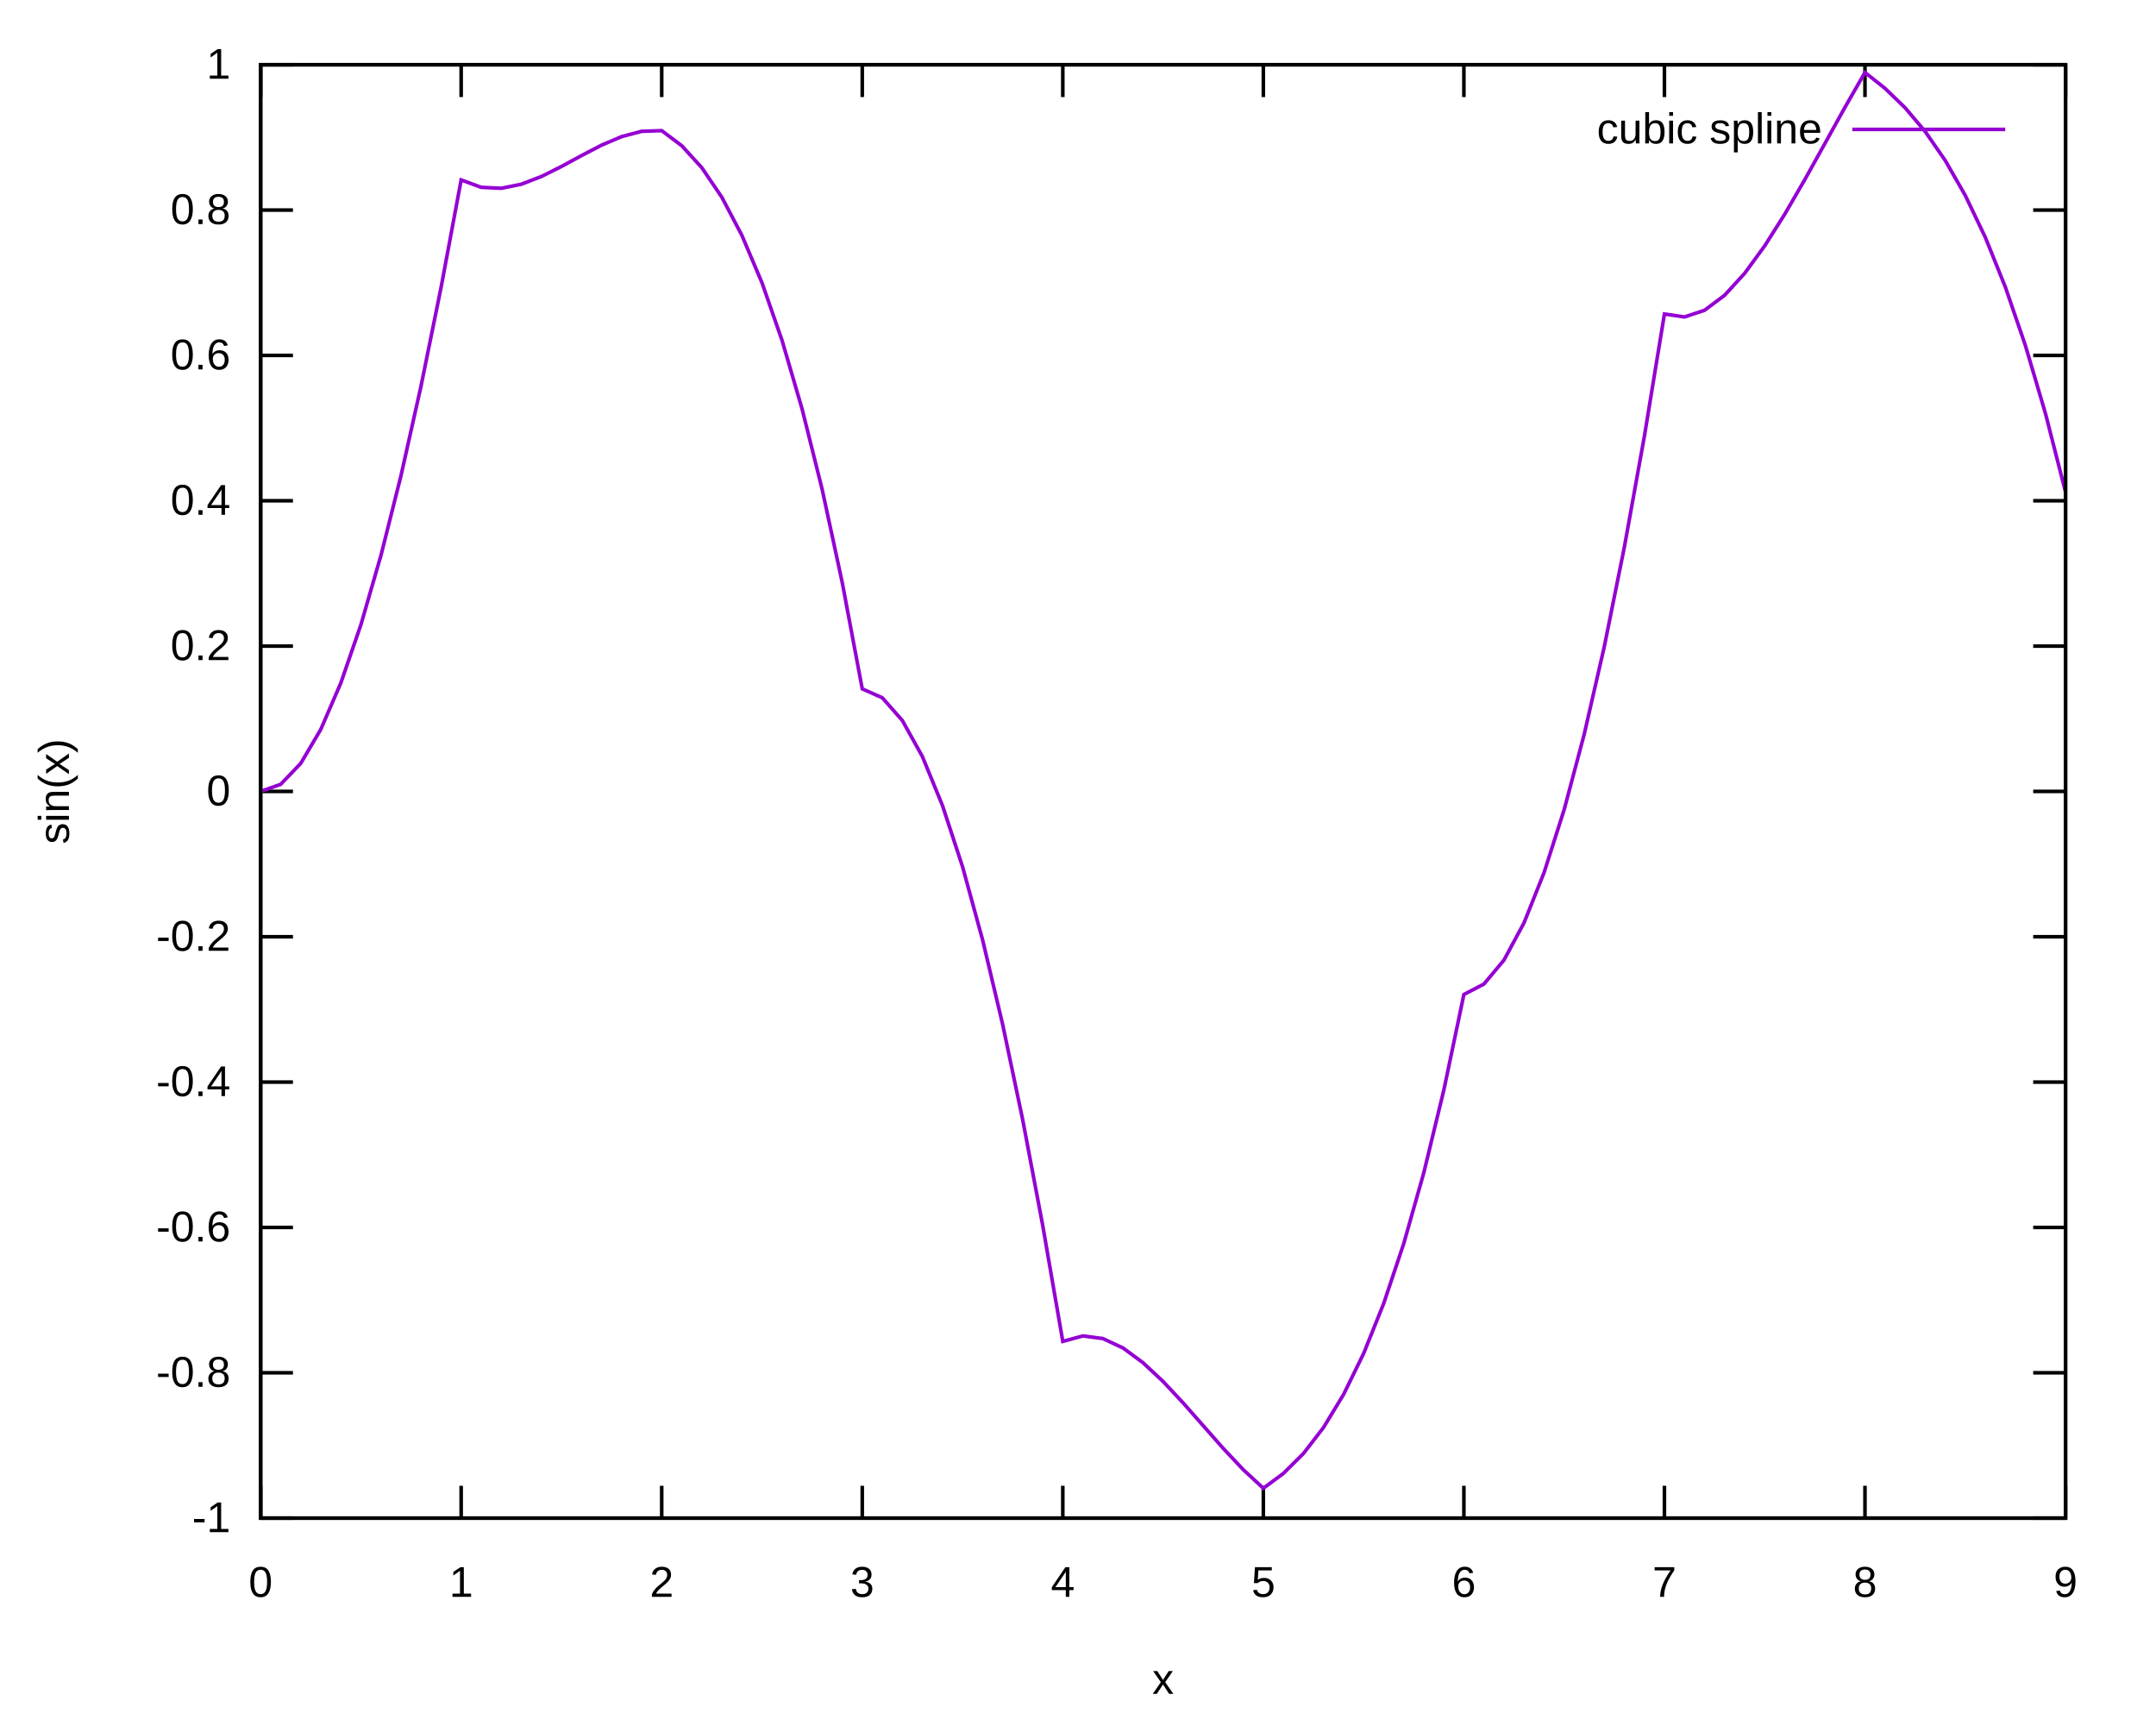
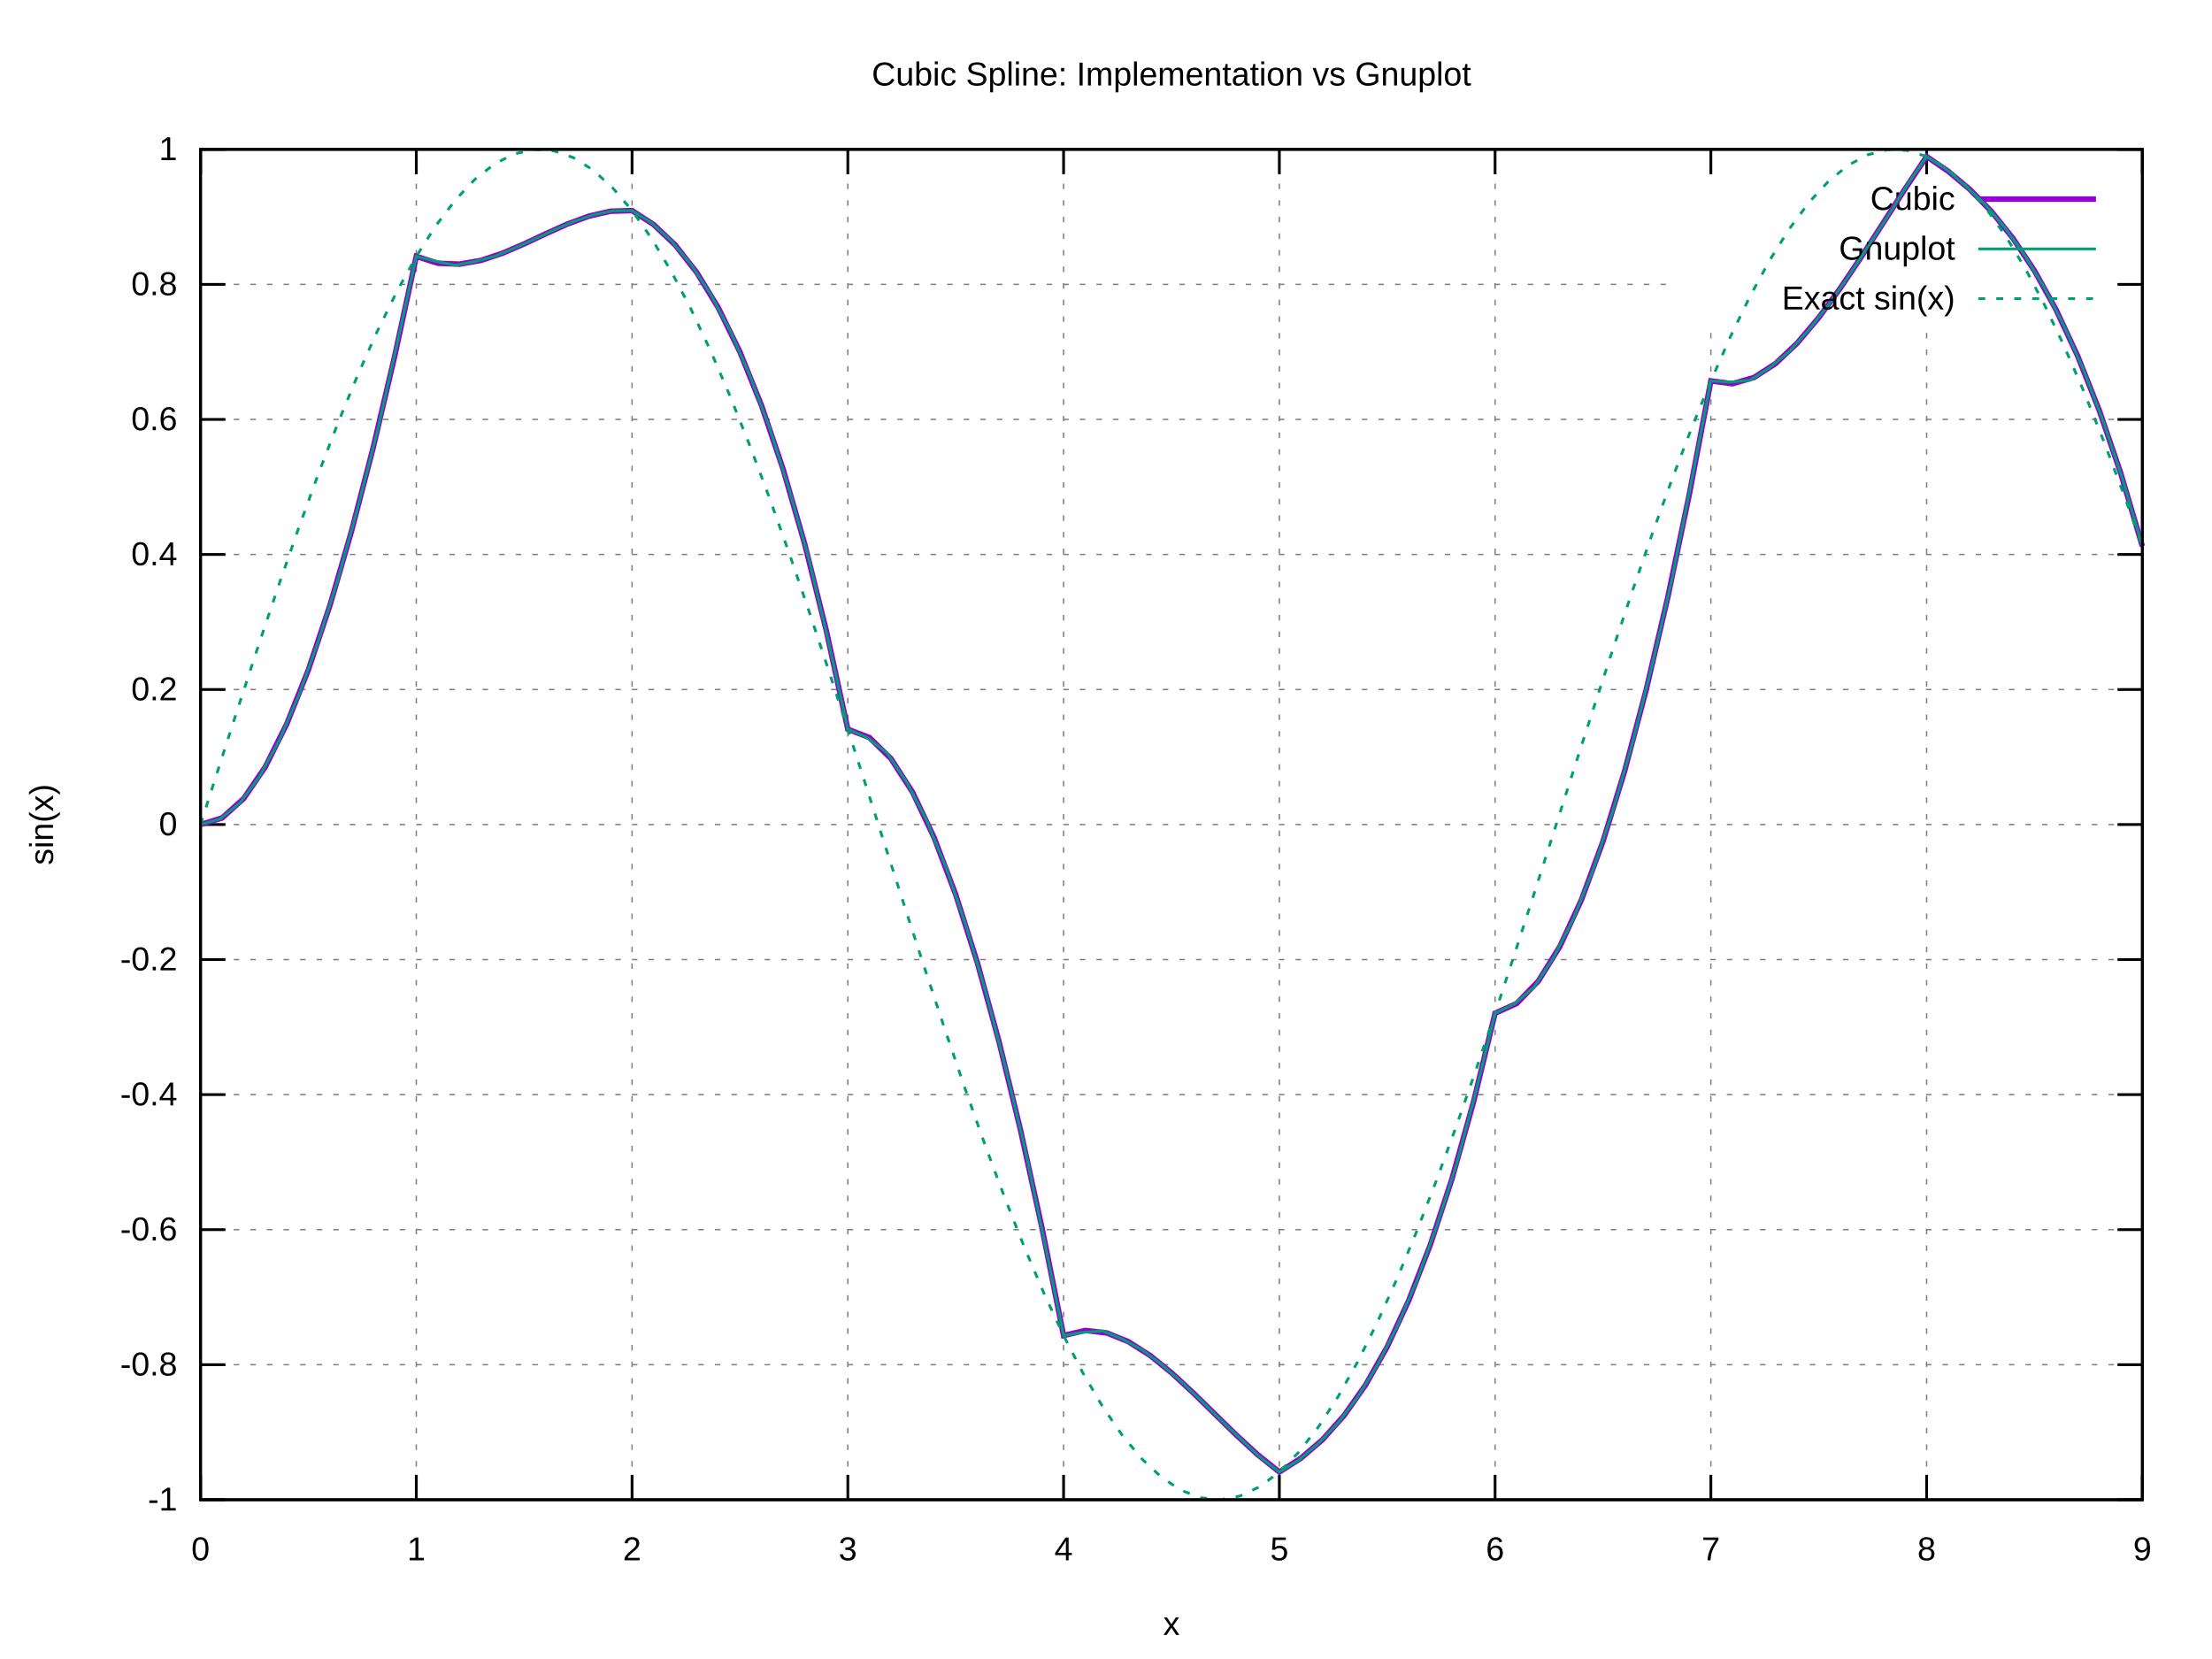
- <svg xmlns="http://www.w3.org/2000/svg" xmlns:xlink="http://www.w3.org/1999/xlink" width="600" height="480" viewBox="0 0 600 480">
+ <svg xmlns="http://www.w3.org/2000/svg" xmlns:xlink="http://www.w3.org/1999/xlink" width="800" height="600" viewBox="0 0 800 600">
  <g id="gnuplot_canvas">
-     <rect x="0" y="0" width="600" height="480" fill="none" />
+     <rect x="0" y="0" width="800" height="600" fill="none" />
    <defs>
      <circle id="gpDot" r="0.5" stroke-width="0.5" stroke="currentColor" />
      <path id="gpPt0" stroke-width="0.222" stroke="currentColor" d="M-1,0 h2 M0,-1 v2" />
      <path id="gpPt1" stroke-width="0.222" stroke="currentColor" d="M-1,-1 L1,1 M1,-1 L-1,1" />
      <path id="gpPt2" stroke-width="0.222" stroke="currentColor" d="M-1,0 L1,0 M0,-1 L0,1 M-1,-1 L1,1 M-1,1 L1,-1" />
      <rect id="gpPt3" stroke-width="0.222" stroke="currentColor" x="-1" y="-1" width="2" height="2" />
      <rect id="gpPt4" stroke-width="0.222" stroke="currentColor" fill="currentColor" x="-1" y="-1" width="2" height="2" />
      <circle id="gpPt5" stroke-width="0.222" stroke="currentColor" cx="0" cy="0" r="1" />
      <use xlink:href="#gpPt5" id="gpPt6" fill="currentColor" stroke="none" />
      <path id="gpPt7" stroke-width="0.222" stroke="currentColor" d="M0,-1.33 L-1.33,0.67 L1.33,0.67 z" />
      <use xlink:href="#gpPt7" id="gpPt8" fill="currentColor" stroke="none" />
      <use xlink:href="#gpPt7" id="gpPt9" stroke="currentColor" transform="rotate(180)" />
      <use xlink:href="#gpPt9" id="gpPt10" fill="currentColor" stroke="none" />
      <use xlink:href="#gpPt3" id="gpPt11" stroke="currentColor" transform="rotate(45)" />
      <use xlink:href="#gpPt11" id="gpPt12" fill="currentColor" stroke="none" />
      <path id="gpPt13" stroke-width="0.222" stroke="currentColor" d="M0,1.330 L1.265,0.411 L0.782,-1.067 L-0.782,-1.076 L-1.265,0.411 z" />
      <use xlink:href="#gpPt13" id="gpPt14" fill="currentColor" stroke="none" />
      <filter id="textbox" filterUnits="objectBoundingBox" x="0" y="0" height="1" width="1">
        <feFlood flood-color="white" flood-opacity="1" result="bgnd" />
        <feComposite in="SourceGraphic" in2="bgnd" operator="atop" />
      </filter>
      <filter id="greybox" filterUnits="objectBoundingBox" x="0" y="0" height="1" width="1">
        <feFlood flood-color="lightgrey" flood-opacity="1" result="grey" />
        <feComposite in="SourceGraphic" in2="grey" operator="atop" />
      </filter>
    </defs>
    <g fill="none" color="white" stroke="currentColor" stroke-width="1.00" stroke-linecap="butt" stroke-linejoin="miter">
</g>
    <g fill="none" color="black" stroke="currentColor" stroke-width="1.00" stroke-linecap="butt" stroke-linejoin="miter">
-       <path stroke="black" d="M72.53,422.40 L81.53,422.40 M574.82,422.40 L565.82,422.40  " />
-       <g transform="translate(64.14,426.30)" stroke="none" fill="black" font-family="Arial" font-size="12.00" text-anchor="end">
+ </g>
+     <g fill="none" color="black" stroke="black" stroke-width="0.50" stroke-linecap="butt" stroke-linejoin="miter">
+ </g>
+     <g fill="none" color="gray" stroke="currentColor" stroke-width="0.50" stroke-linecap="butt" stroke-linejoin="miter">
+       <path stroke="gray" stroke-dasharray="2,4" class="gridline" d="M72.53,542.40 L774.82,542.40  " />
+     </g>
+     <g fill="none" color="gray" stroke="gray" stroke-width="1.00" stroke-linecap="butt" stroke-linejoin="miter">
+ </g>
+     <g fill="none" color="black" stroke="currentColor" stroke-width="1.00" stroke-linecap="butt" stroke-linejoin="miter">
+       <path stroke="black" d="M72.53,542.40 L81.53,542.40 M774.82,542.40 L765.82,542.40  " />
+       <g transform="translate(64.14,546.30)" stroke="none" fill="black" font-family="Arial" font-size="12.00" text-anchor="end">
        <text>
          <tspan font-family="Arial">-1</tspan>
        </text>
      </g>
    </g>
    <g fill="none" color="black" stroke="currentColor" stroke-width="1.00" stroke-linecap="butt" stroke-linejoin="miter">
-       <path stroke="black" d="M72.53,381.96 L81.53,381.96 M574.82,381.96 L565.82,381.96  " />
-       <g transform="translate(64.14,385.86)" stroke="none" fill="black" font-family="Arial" font-size="12.00" text-anchor="end">
+ </g>
+     <g fill="none" color="black" stroke="black" stroke-width="0.50" stroke-linecap="butt" stroke-linejoin="miter">
+ </g>
+     <g fill="none" color="gray" stroke="currentColor" stroke-width="0.50" stroke-linecap="butt" stroke-linejoin="miter">
+       <path stroke="gray" stroke-dasharray="2,4" class="gridline" d="M72.53,493.56 L774.82,493.56  " />
+     </g>
+     <g fill="none" color="gray" stroke="gray" stroke-width="1.00" stroke-linecap="butt" stroke-linejoin="miter">
+ </g>
+     <g fill="none" color="black" stroke="currentColor" stroke-width="1.00" stroke-linecap="butt" stroke-linejoin="miter">
+       <path stroke="black" d="M72.53,493.56 L81.53,493.56 M774.82,493.56 L765.82,493.56  " />
+       <g transform="translate(64.14,497.46)" stroke="none" fill="black" font-family="Arial" font-size="12.00" text-anchor="end">
        <text>
          <tspan font-family="Arial">-0.8</tspan>
        </text>
      </g>
    </g>
    <g fill="none" color="black" stroke="currentColor" stroke-width="1.00" stroke-linecap="butt" stroke-linejoin="miter">
-       <path stroke="black" d="M72.53,341.52 L81.53,341.52 M574.82,341.52 L565.82,341.52  " />
-       <g transform="translate(64.14,345.42)" stroke="none" fill="black" font-family="Arial" font-size="12.00" text-anchor="end">
+ </g>
+     <g fill="none" color="black" stroke="black" stroke-width="0.50" stroke-linecap="butt" stroke-linejoin="miter">
+ </g>
+     <g fill="none" color="gray" stroke="currentColor" stroke-width="0.50" stroke-linecap="butt" stroke-linejoin="miter">
+       <path stroke="gray" stroke-dasharray="2,4" class="gridline" d="M72.53,444.72 L774.82,444.72  " />
+     </g>
+     <g fill="none" color="gray" stroke="gray" stroke-width="1.00" stroke-linecap="butt" stroke-linejoin="miter">
+ </g>
+     <g fill="none" color="black" stroke="currentColor" stroke-width="1.00" stroke-linecap="butt" stroke-linejoin="miter">
+       <path stroke="black" d="M72.53,444.72 L81.53,444.72 M774.82,444.72 L765.82,444.72  " />
+       <g transform="translate(64.14,448.62)" stroke="none" fill="black" font-family="Arial" font-size="12.00" text-anchor="end">
        <text>
          <tspan font-family="Arial">-0.6</tspan>
        </text>
      </g>
    </g>
    <g fill="none" color="black" stroke="currentColor" stroke-width="1.00" stroke-linecap="butt" stroke-linejoin="miter">
-       <path stroke="black" d="M72.53,301.08 L81.53,301.08 M574.82,301.08 L565.82,301.08  " />
-       <g transform="translate(64.14,304.98)" stroke="none" fill="black" font-family="Arial" font-size="12.00" text-anchor="end">
+ </g>
+     <g fill="none" color="black" stroke="black" stroke-width="0.50" stroke-linecap="butt" stroke-linejoin="miter">
+ </g>
+     <g fill="none" color="gray" stroke="currentColor" stroke-width="0.50" stroke-linecap="butt" stroke-linejoin="miter">
+       <path stroke="gray" stroke-dasharray="2,4" class="gridline" d="M72.53,395.88 L774.82,395.88  " />
+     </g>
+     <g fill="none" color="gray" stroke="gray" stroke-width="1.00" stroke-linecap="butt" stroke-linejoin="miter">
+ </g>
+     <g fill="none" color="black" stroke="currentColor" stroke-width="1.00" stroke-linecap="butt" stroke-linejoin="miter">
+       <path stroke="black" d="M72.53,395.88 L81.53,395.88 M774.82,395.88 L765.82,395.88  " />
+       <g transform="translate(64.14,399.78)" stroke="none" fill="black" font-family="Arial" font-size="12.00" text-anchor="end">
        <text>
          <tspan font-family="Arial">-0.4</tspan>
        </text>
      </g>
    </g>
    <g fill="none" color="black" stroke="currentColor" stroke-width="1.00" stroke-linecap="butt" stroke-linejoin="miter">
-       <path stroke="black" d="M72.53,260.64 L81.53,260.64 M574.82,260.64 L565.82,260.64  " />
-       <g transform="translate(64.14,264.54)" stroke="none" fill="black" font-family="Arial" font-size="12.00" text-anchor="end">
+ </g>
+     <g fill="none" color="black" stroke="black" stroke-width="0.50" stroke-linecap="butt" stroke-linejoin="miter">
+ </g>
+     <g fill="none" color="gray" stroke="currentColor" stroke-width="0.50" stroke-linecap="butt" stroke-linejoin="miter">
+       <path stroke="gray" stroke-dasharray="2,4" class="gridline" d="M72.53,347.04 L774.82,347.04  " />
+     </g>
+     <g fill="none" color="gray" stroke="gray" stroke-width="1.00" stroke-linecap="butt" stroke-linejoin="miter">
+ </g>
+     <g fill="none" color="black" stroke="currentColor" stroke-width="1.00" stroke-linecap="butt" stroke-linejoin="miter">
+       <path stroke="black" d="M72.53,347.04 L81.53,347.04 M774.82,347.04 L765.82,347.04  " />
+       <g transform="translate(64.14,350.94)" stroke="none" fill="black" font-family="Arial" font-size="12.00" text-anchor="end">
        <text>
          <tspan font-family="Arial">-0.2</tspan>
        </text>
      </g>
    </g>
    <g fill="none" color="black" stroke="currentColor" stroke-width="1.00" stroke-linecap="butt" stroke-linejoin="miter">
-       <path stroke="black" d="M72.53,220.20 L81.53,220.20 M574.82,220.20 L565.82,220.20  " />
-       <g transform="translate(64.14,224.10)" stroke="none" fill="black" font-family="Arial" font-size="12.00" text-anchor="end">
+ </g>
+     <g fill="none" color="black" stroke="black" stroke-width="0.50" stroke-linecap="butt" stroke-linejoin="miter">
+ </g>
+     <g fill="none" color="gray" stroke="currentColor" stroke-width="0.50" stroke-linecap="butt" stroke-linejoin="miter">
+       <path stroke="gray" stroke-dasharray="2,4" class="gridline" d="M72.53,298.20 L774.82,298.20  " />
+     </g>
+     <g fill="none" color="gray" stroke="gray" stroke-width="1.00" stroke-linecap="butt" stroke-linejoin="miter">
+ </g>
+     <g fill="none" color="black" stroke="currentColor" stroke-width="1.00" stroke-linecap="butt" stroke-linejoin="miter">
+       <path stroke="black" d="M72.53,298.20 L81.53,298.20 M774.82,298.20 L765.82,298.20  " />
+       <g transform="translate(64.14,302.10)" stroke="none" fill="black" font-family="Arial" font-size="12.00" text-anchor="end">
        <text>
          <tspan font-family="Arial"> 0</tspan>
        </text>
      </g>
    </g>
    <g fill="none" color="black" stroke="currentColor" stroke-width="1.00" stroke-linecap="butt" stroke-linejoin="miter">
-       <path stroke="black" d="M72.53,179.77 L81.53,179.77 M574.82,179.77 L565.82,179.77  " />
-       <g transform="translate(64.14,183.67)" stroke="none" fill="black" font-family="Arial" font-size="12.00" text-anchor="end">
+ </g>
+     <g fill="none" color="black" stroke="black" stroke-width="0.50" stroke-linecap="butt" stroke-linejoin="miter">
+ </g>
+     <g fill="none" color="gray" stroke="currentColor" stroke-width="0.50" stroke-linecap="butt" stroke-linejoin="miter">
+       <path stroke="gray" stroke-dasharray="2,4" class="gridline" d="M72.53,249.37 L774.82,249.37  " />
+     </g>
+     <g fill="none" color="gray" stroke="gray" stroke-width="1.00" stroke-linecap="butt" stroke-linejoin="miter">
+ </g>
+     <g fill="none" color="black" stroke="currentColor" stroke-width="1.00" stroke-linecap="butt" stroke-linejoin="miter">
+       <path stroke="black" d="M72.53,249.37 L81.53,249.37 M774.82,249.37 L765.82,249.37  " />
+       <g transform="translate(64.14,253.27)" stroke="none" fill="black" font-family="Arial" font-size="12.00" text-anchor="end">
        <text>
          <tspan font-family="Arial"> 0.2</tspan>
        </text>
      </g>
    </g>
    <g fill="none" color="black" stroke="currentColor" stroke-width="1.00" stroke-linecap="butt" stroke-linejoin="miter">
-       <path stroke="black" d="M72.53,139.33 L81.53,139.33 M574.82,139.33 L565.82,139.33  " />
-       <g transform="translate(64.14,143.23)" stroke="none" fill="black" font-family="Arial" font-size="12.00" text-anchor="end">
+ </g>
+     <g fill="none" color="black" stroke="black" stroke-width="0.50" stroke-linecap="butt" stroke-linejoin="miter">
+ </g>
+     <g fill="none" color="gray" stroke="currentColor" stroke-width="0.50" stroke-linecap="butt" stroke-linejoin="miter">
+       <path stroke="gray" stroke-dasharray="2,4" class="gridline" d="M72.53,200.53 L774.82,200.53  " />
+     </g>
+     <g fill="none" color="gray" stroke="gray" stroke-width="1.00" stroke-linecap="butt" stroke-linejoin="miter">
+ </g>
+     <g fill="none" color="black" stroke="currentColor" stroke-width="1.00" stroke-linecap="butt" stroke-linejoin="miter">
+       <path stroke="black" d="M72.53,200.53 L81.53,200.53 M774.82,200.53 L765.82,200.53  " />
+       <g transform="translate(64.14,204.43)" stroke="none" fill="black" font-family="Arial" font-size="12.00" text-anchor="end">
        <text>
          <tspan font-family="Arial"> 0.4</tspan>
        </text>
      </g>
    </g>
    <g fill="none" color="black" stroke="currentColor" stroke-width="1.00" stroke-linecap="butt" stroke-linejoin="miter">
-       <path stroke="black" d="M72.53,98.89 L81.53,98.89 M574.82,98.89 L565.82,98.89  " />
-       <g transform="translate(64.14,102.79)" stroke="none" fill="black" font-family="Arial" font-size="12.00" text-anchor="end">
+ </g>
+     <g fill="none" color="black" stroke="black" stroke-width="0.50" stroke-linecap="butt" stroke-linejoin="miter">
+ </g>
+     <g fill="none" color="gray" stroke="currentColor" stroke-width="0.50" stroke-linecap="butt" stroke-linejoin="miter">
+       <path stroke="gray" stroke-dasharray="2,4" class="gridline" d="M72.53,151.69 L774.82,151.69  " />
+     </g>
+     <g fill="none" color="gray" stroke="gray" stroke-width="1.00" stroke-linecap="butt" stroke-linejoin="miter">
+ </g>
+     <g fill="none" color="black" stroke="currentColor" stroke-width="1.00" stroke-linecap="butt" stroke-linejoin="miter">
+       <path stroke="black" d="M72.53,151.69 L81.53,151.69 M774.82,151.69 L765.82,151.69  " />
+       <g transform="translate(64.14,155.59)" stroke="none" fill="black" font-family="Arial" font-size="12.00" text-anchor="end">
        <text>
          <tspan font-family="Arial"> 0.6</tspan>
        </text>
      </g>
    </g>
    <g fill="none" color="black" stroke="currentColor" stroke-width="1.00" stroke-linecap="butt" stroke-linejoin="miter">
-       <path stroke="black" d="M72.53,58.45 L81.53,58.45 M574.82,58.45 L565.82,58.45  " />
-       <g transform="translate(64.14,62.35)" stroke="none" fill="black" font-family="Arial" font-size="12.00" text-anchor="end">
+ </g>
+     <g fill="none" color="black" stroke="black" stroke-width="0.50" stroke-linecap="butt" stroke-linejoin="miter">
+ </g>
+     <g fill="none" color="gray" stroke="currentColor" stroke-width="0.50" stroke-linecap="butt" stroke-linejoin="miter">
+       <path stroke="gray" stroke-dasharray="2,4" class="gridline" d="M72.53,102.85 L606.41,102.85 M766.43,102.85 L774.82,102.85  " />
+     </g>
+     <g fill="none" color="gray" stroke="gray" stroke-width="1.00" stroke-linecap="butt" stroke-linejoin="miter">
+ </g>
+     <g fill="none" color="black" stroke="currentColor" stroke-width="1.00" stroke-linecap="butt" stroke-linejoin="miter">
+       <path stroke="black" d="M72.53,102.85 L81.53,102.85 M774.82,102.85 L765.82,102.85  " />
+       <g transform="translate(64.14,106.75)" stroke="none" fill="black" font-family="Arial" font-size="12.00" text-anchor="end">
        <text>
          <tspan font-family="Arial"> 0.8</tspan>
        </text>
      </g>
    </g>
    <g fill="none" color="black" stroke="currentColor" stroke-width="1.00" stroke-linecap="butt" stroke-linejoin="miter">
-       <path stroke="black" d="M72.53,18.01 L81.53,18.01 M574.82,18.01 L565.82,18.01  " />
-       <g transform="translate(64.14,21.91)" stroke="none" fill="black" font-family="Arial" font-size="12.00" text-anchor="end">
+ </g>
+     <g fill="none" color="black" stroke="black" stroke-width="0.50" stroke-linecap="butt" stroke-linejoin="miter">
+ </g>
+     <g fill="none" color="gray" stroke="currentColor" stroke-width="0.50" stroke-linecap="butt" stroke-linejoin="miter">
+       <path stroke="gray" stroke-dasharray="2,4" class="gridline" d="M72.53,54.01 L774.82,54.01  " />
+     </g>
+     <g fill="none" color="gray" stroke="gray" stroke-width="1.00" stroke-linecap="butt" stroke-linejoin="miter">
+ </g>
+     <g fill="none" color="black" stroke="currentColor" stroke-width="1.00" stroke-linecap="butt" stroke-linejoin="miter">
+       <path stroke="black" d="M72.53,54.01 L81.53,54.01 M774.82,54.01 L765.82,54.01  " />
+       <g transform="translate(64.14,57.91)" stroke="none" fill="black" font-family="Arial" font-size="12.00" text-anchor="end">
        <text>
          <tspan font-family="Arial"> 1</tspan>
        </text>
      </g>
    </g>
    <g fill="none" color="black" stroke="currentColor" stroke-width="1.00" stroke-linecap="butt" stroke-linejoin="miter">
-       <path stroke="black" d="M72.53,422.40 L72.53,413.40 M72.53,18.01 L72.53,27.01  " />
-       <g transform="translate(72.53,444.30)" stroke="none" fill="black" font-family="Arial" font-size="12.00" text-anchor="middle">
+ </g>
+     <g fill="none" color="black" stroke="black" stroke-width="0.50" stroke-linecap="butt" stroke-linejoin="miter">
+ </g>
+     <g fill="none" color="gray" stroke="currentColor" stroke-width="0.50" stroke-linecap="butt" stroke-linejoin="miter">
+       <path stroke="gray" stroke-dasharray="2,4" class="gridline" d="M72.53,542.40 L72.53,54.01  " />
+     </g>
+     <g fill="none" color="gray" stroke="gray" stroke-width="1.00" stroke-linecap="butt" stroke-linejoin="miter">
+ </g>
+     <g fill="none" color="black" stroke="currentColor" stroke-width="1.00" stroke-linecap="butt" stroke-linejoin="miter">
+       <path stroke="black" d="M72.53,542.40 L72.53,533.40 M72.53,54.01 L72.53,63.01  " />
+       <g transform="translate(72.53,564.30)" stroke="none" fill="black" font-family="Arial" font-size="12.00" text-anchor="middle">
        <text>
          <tspan font-family="Arial"> 0</tspan>
        </text>
      </g>
    </g>
    <g fill="none" color="black" stroke="currentColor" stroke-width="1.00" stroke-linecap="butt" stroke-linejoin="miter">
-       <path stroke="black" d="M128.34,422.40 L128.34,413.40 M128.34,18.01 L128.34,27.01  " />
-       <g transform="translate(128.34,444.30)" stroke="none" fill="black" font-family="Arial" font-size="12.00" text-anchor="middle">
+ </g>
+     <g fill="none" color="black" stroke="black" stroke-width="0.50" stroke-linecap="butt" stroke-linejoin="miter">
+ </g>
+     <g fill="none" color="gray" stroke="currentColor" stroke-width="0.50" stroke-linecap="butt" stroke-linejoin="miter">
+       <path stroke="gray" stroke-dasharray="2,4" class="gridline" d="M150.56,542.40 L150.56,54.01  " />
+     </g>
+     <g fill="none" color="gray" stroke="gray" stroke-width="1.00" stroke-linecap="butt" stroke-linejoin="miter">
+ </g>
+     <g fill="none" color="black" stroke="currentColor" stroke-width="1.00" stroke-linecap="butt" stroke-linejoin="miter">
+       <path stroke="black" d="M150.56,542.40 L150.56,533.40 M150.56,54.01 L150.56,63.01  " />
+       <g transform="translate(150.56,564.30)" stroke="none" fill="black" font-family="Arial" font-size="12.00" text-anchor="middle">
        <text>
          <tspan font-family="Arial"> 1</tspan>
        </text>
      </g>
    </g>
    <g fill="none" color="black" stroke="currentColor" stroke-width="1.00" stroke-linecap="butt" stroke-linejoin="miter">
-       <path stroke="black" d="M184.15,422.40 L184.15,413.40 M184.15,18.01 L184.15,27.01  " />
-       <g transform="translate(184.15,444.30)" stroke="none" fill="black" font-family="Arial" font-size="12.00" text-anchor="middle">
+ </g>
+     <g fill="none" color="black" stroke="black" stroke-width="0.50" stroke-linecap="butt" stroke-linejoin="miter">
+ </g>
+     <g fill="none" color="gray" stroke="currentColor" stroke-width="0.50" stroke-linecap="butt" stroke-linejoin="miter">
+       <path stroke="gray" stroke-dasharray="2,4" class="gridline" d="M228.59,542.40 L228.59,54.01  " />
+     </g>
+     <g fill="none" color="gray" stroke="gray" stroke-width="1.00" stroke-linecap="butt" stroke-linejoin="miter">
+ </g>
+     <g fill="none" color="black" stroke="currentColor" stroke-width="1.00" stroke-linecap="butt" stroke-linejoin="miter">
+       <path stroke="black" d="M228.59,542.40 L228.59,533.40 M228.59,54.01 L228.59,63.01  " />
+       <g transform="translate(228.59,564.30)" stroke="none" fill="black" font-family="Arial" font-size="12.00" text-anchor="middle">
        <text>
          <tspan font-family="Arial"> 2</tspan>
        </text>
      </g>
    </g>
    <g fill="none" color="black" stroke="currentColor" stroke-width="1.00" stroke-linecap="butt" stroke-linejoin="miter">
-       <path stroke="black" d="M239.96,422.40 L239.96,413.40 M239.96,18.01 L239.96,27.01  " />
-       <g transform="translate(239.96,444.30)" stroke="none" fill="black" font-family="Arial" font-size="12.00" text-anchor="middle">
+ </g>
+     <g fill="none" color="black" stroke="black" stroke-width="0.50" stroke-linecap="butt" stroke-linejoin="miter">
+ </g>
+     <g fill="none" color="gray" stroke="currentColor" stroke-width="0.50" stroke-linecap="butt" stroke-linejoin="miter">
+       <path stroke="gray" stroke-dasharray="2,4" class="gridline" d="M306.63,542.40 L306.63,54.01  " />
+     </g>
+     <g fill="none" color="gray" stroke="gray" stroke-width="1.00" stroke-linecap="butt" stroke-linejoin="miter">
+ </g>
+     <g fill="none" color="black" stroke="currentColor" stroke-width="1.00" stroke-linecap="butt" stroke-linejoin="miter">
+       <path stroke="black" d="M306.63,542.40 L306.63,533.40 M306.63,54.01 L306.63,63.01  " />
+       <g transform="translate(306.63,564.30)" stroke="none" fill="black" font-family="Arial" font-size="12.00" text-anchor="middle">
        <text>
          <tspan font-family="Arial"> 3</tspan>
        </text>
      </g>
    </g>
    <g fill="none" color="black" stroke="currentColor" stroke-width="1.00" stroke-linecap="butt" stroke-linejoin="miter">
-       <path stroke="black" d="M295.77,422.40 L295.77,413.40 M295.77,18.01 L295.77,27.01  " />
-       <g transform="translate(295.77,444.30)" stroke="none" fill="black" font-family="Arial" font-size="12.00" text-anchor="middle">
+ </g>
+     <g fill="none" color="black" stroke="black" stroke-width="0.50" stroke-linecap="butt" stroke-linejoin="miter">
+ </g>
+     <g fill="none" color="gray" stroke="currentColor" stroke-width="0.50" stroke-linecap="butt" stroke-linejoin="miter">
+       <path stroke="gray" stroke-dasharray="2,4" class="gridline" d="M384.66,542.40 L384.66,54.01  " />
+     </g>
+     <g fill="none" color="gray" stroke="gray" stroke-width="1.00" stroke-linecap="butt" stroke-linejoin="miter">
+ </g>
+     <g fill="none" color="black" stroke="currentColor" stroke-width="1.00" stroke-linecap="butt" stroke-linejoin="miter">
+       <path stroke="black" d="M384.66,542.40 L384.66,533.40 M384.66,54.01 L384.66,63.01  " />
+       <g transform="translate(384.66,564.30)" stroke="none" fill="black" font-family="Arial" font-size="12.00" text-anchor="middle">
        <text>
          <tspan font-family="Arial"> 4</tspan>
        </text>
      </g>
    </g>
    <g fill="none" color="black" stroke="currentColor" stroke-width="1.00" stroke-linecap="butt" stroke-linejoin="miter">
-       <path stroke="black" d="M351.58,422.40 L351.58,413.40 M351.58,18.01 L351.58,27.01  " />
-       <g transform="translate(351.58,444.30)" stroke="none" fill="black" font-family="Arial" font-size="12.00" text-anchor="middle">
+ </g>
+     <g fill="none" color="black" stroke="black" stroke-width="0.50" stroke-linecap="butt" stroke-linejoin="miter">
+ </g>
+     <g fill="none" color="gray" stroke="currentColor" stroke-width="0.50" stroke-linecap="butt" stroke-linejoin="miter">
+       <path stroke="gray" stroke-dasharray="2,4" class="gridline" d="M462.69,542.40 L462.69,54.01  " />
+     </g>
+     <g fill="none" color="gray" stroke="gray" stroke-width="1.00" stroke-linecap="butt" stroke-linejoin="miter">
+ </g>
+     <g fill="none" color="black" stroke="currentColor" stroke-width="1.00" stroke-linecap="butt" stroke-linejoin="miter">
+       <path stroke="black" d="M462.69,542.40 L462.69,533.40 M462.69,54.01 L462.69,63.01  " />
+       <g transform="translate(462.69,564.30)" stroke="none" fill="black" font-family="Arial" font-size="12.00" text-anchor="middle">
        <text>
          <tspan font-family="Arial"> 5</tspan>
        </text>
      </g>
    </g>
    <g fill="none" color="black" stroke="currentColor" stroke-width="1.00" stroke-linecap="butt" stroke-linejoin="miter">
-       <path stroke="black" d="M407.39,422.40 L407.39,413.40 M407.39,18.01 L407.39,27.01  " />
-       <g transform="translate(407.39,444.30)" stroke="none" fill="black" font-family="Arial" font-size="12.00" text-anchor="middle">
+ </g>
+     <g fill="none" color="black" stroke="black" stroke-width="0.50" stroke-linecap="butt" stroke-linejoin="miter">
+ </g>
+     <g fill="none" color="gray" stroke="currentColor" stroke-width="0.50" stroke-linecap="butt" stroke-linejoin="miter">
+       <path stroke="gray" stroke-dasharray="2,4" class="gridline" d="M540.72,542.40 L540.72,54.01  " />
+     </g>
+     <g fill="none" color="gray" stroke="gray" stroke-width="1.00" stroke-linecap="butt" stroke-linejoin="miter">
+ </g>
+     <g fill="none" color="black" stroke="currentColor" stroke-width="1.00" stroke-linecap="butt" stroke-linejoin="miter">
+       <path stroke="black" d="M540.72,542.40 L540.72,533.40 M540.72,54.01 L540.72,63.01  " />
+       <g transform="translate(540.72,564.30)" stroke="none" fill="black" font-family="Arial" font-size="12.00" text-anchor="middle">
        <text>
          <tspan font-family="Arial"> 6</tspan>
        </text>
      </g>
    </g>
    <g fill="none" color="black" stroke="currentColor" stroke-width="1.00" stroke-linecap="butt" stroke-linejoin="miter">
-       <path stroke="black" d="M463.20,422.40 L463.20,413.40 M463.20,18.01 L463.20,27.01  " />
-       <g transform="translate(463.20,444.30)" stroke="none" fill="black" font-family="Arial" font-size="12.00" text-anchor="middle">
+ </g>
+     <g fill="none" color="black" stroke="black" stroke-width="0.50" stroke-linecap="butt" stroke-linejoin="miter">
+ </g>
+     <g fill="none" color="gray" stroke="currentColor" stroke-width="0.50" stroke-linecap="butt" stroke-linejoin="miter">
+       <path stroke="gray" stroke-dasharray="2,4" class="gridline" d="M618.76,542.40 L618.76,117.01 M618.76,63.01 L618.76,54.01  " />
+     </g>
+     <g fill="none" color="gray" stroke="gray" stroke-width="1.00" stroke-linecap="butt" stroke-linejoin="miter">
+ </g>
+     <g fill="none" color="black" stroke="currentColor" stroke-width="1.00" stroke-linecap="butt" stroke-linejoin="miter">
+       <path stroke="black" d="M618.76,542.40 L618.76,533.40 M618.76,54.01 L618.76,63.01  " />
+       <g transform="translate(618.76,564.30)" stroke="none" fill="black" font-family="Arial" font-size="12.00" text-anchor="middle">
        <text>
          <tspan font-family="Arial"> 7</tspan>
        </text>
      </g>
    </g>
    <g fill="none" color="black" stroke="currentColor" stroke-width="1.00" stroke-linecap="butt" stroke-linejoin="miter">
-       <path stroke="black" d="M519.01,422.40 L519.01,413.40 M519.01,18.01 L519.01,27.01  " />
-       <g transform="translate(519.01,444.30)" stroke="none" fill="black" font-family="Arial" font-size="12.00" text-anchor="middle">
+ </g>
+     <g fill="none" color="black" stroke="black" stroke-width="0.50" stroke-linecap="butt" stroke-linejoin="miter">
+ </g>
+     <g fill="none" color="gray" stroke="currentColor" stroke-width="0.50" stroke-linecap="butt" stroke-linejoin="miter">
+       <path stroke="gray" stroke-dasharray="2,4" class="gridline" d="M696.79,542.40 L696.79,117.01 M696.79,63.01 L696.79,54.01  " />
+     </g>
+     <g fill="none" color="gray" stroke="gray" stroke-width="1.00" stroke-linecap="butt" stroke-linejoin="miter">
+ </g>
+     <g fill="none" color="black" stroke="currentColor" stroke-width="1.00" stroke-linecap="butt" stroke-linejoin="miter">
+       <path stroke="black" d="M696.79,542.40 L696.79,533.40 M696.79,54.01 L696.79,63.01  " />
+       <g transform="translate(696.79,564.30)" stroke="none" fill="black" font-family="Arial" font-size="12.00" text-anchor="middle">
        <text>
          <tspan font-family="Arial"> 8</tspan>
        </text>
      </g>
    </g>
    <g fill="none" color="black" stroke="currentColor" stroke-width="1.00" stroke-linecap="butt" stroke-linejoin="miter">
-       <path stroke="black" d="M574.82,422.40 L574.82,413.40 M574.82,18.01 L574.82,27.01  " />
-       <g transform="translate(574.82,444.30)" stroke="none" fill="black" font-family="Arial" font-size="12.00" text-anchor="middle">
+ </g>
+     <g fill="none" color="black" stroke="black" stroke-width="0.50" stroke-linecap="butt" stroke-linejoin="miter">
+ </g>
+     <g fill="none" color="gray" stroke="currentColor" stroke-width="0.50" stroke-linecap="butt" stroke-linejoin="miter">
+       <path stroke="gray" stroke-dasharray="2,4" class="gridline" d="M774.82,542.40 L774.82,54.01  " />
+     </g>
+     <g fill="none" color="gray" stroke="gray" stroke-width="1.00" stroke-linecap="butt" stroke-linejoin="miter">
+ </g>
+     <g fill="none" color="black" stroke="currentColor" stroke-width="1.00" stroke-linecap="butt" stroke-linejoin="miter">
+       <path stroke="black" d="M774.82,542.40 L774.82,533.40 M774.82,54.01 L774.82,63.01  " />
+       <g transform="translate(774.82,564.30)" stroke="none" fill="black" font-family="Arial" font-size="12.00" text-anchor="middle">
        <text>
          <tspan font-family="Arial"> 9</tspan>
        </text>
      </g>
    </g>
    <g fill="none" color="black" stroke="currentColor" stroke-width="1.00" stroke-linecap="butt" stroke-linejoin="miter">
</g>
    <g fill="none" color="black" stroke="currentColor" stroke-width="1.00" stroke-linecap="butt" stroke-linejoin="miter">
-       <path stroke="black" d="M72.53,18.01 L72.53,422.40 L574.82,422.40 L574.82,18.01 L72.53,18.01 Z  " />
-     </g>
-     <g fill="none" color="black" stroke="currentColor" stroke-width="1.00" stroke-linecap="butt" stroke-linejoin="miter">
-       <g transform="translate(19.18,220.21) rotate(270)" stroke="none" fill="black" font-family="Arial" font-size="12.00" text-anchor="middle">
+       <path stroke="black" d="M72.53,54.01 L72.53,542.40 L774.82,542.40 L774.82,54.01 L72.53,54.01 Z  " />
+     </g>
+     <g fill="none" color="black" stroke="currentColor" stroke-width="1.00" stroke-linecap="butt" stroke-linejoin="miter">
+       <g transform="translate(19.18,298.21) rotate(270)" stroke="none" fill="black" font-family="Arial" font-size="12.00" text-anchor="middle">
        <text>
          <tspan font-family="Arial">sin(x)</tspan>
        </text>
      </g>
    </g>
    <g fill="none" color="black" stroke="currentColor" stroke-width="1.00" stroke-linecap="butt" stroke-linejoin="miter">
-       <g transform="translate(323.67,471.30)" stroke="none" fill="black" font-family="Arial" font-size="12.00" text-anchor="middle">
+       <g transform="translate(423.67,591.30)" stroke="none" fill="black" font-family="Arial" font-size="12.00" text-anchor="middle">
        <text>
          <tspan font-family="Arial">x</tspan>
        </text>
      </g>
    </g>
    <g fill="none" color="black" stroke="currentColor" stroke-width="1.00" stroke-linecap="butt" stroke-linejoin="miter">
</g>
    <g id="gnuplot_plot_1">
-       <g fill="none" color="black" stroke="currentColor" stroke-width="1.00" stroke-linecap="butt" stroke-linejoin="miter">
-         <g transform="translate(507.09,39.91)" stroke="none" fill="black" font-family="Arial" font-size="12.00" text-anchor="end">
+       <g fill="none" color="white" stroke="currentColor" stroke-width="2.00" stroke-linecap="butt" stroke-linejoin="miter">
+ </g>
+       <g fill="none" color="black" stroke="currentColor" stroke-width="2.00" stroke-linecap="butt" stroke-linejoin="miter">
+         <g transform="translate(707.09,75.91)" stroke="none" fill="black" font-family="Arial" font-size="12.00" text-anchor="end">
          <text>
-             <tspan font-family="Arial">cubic spline</tspan>
+             <tspan font-family="Arial">Cubic</tspan>
          </text>
        </g>
      </g>
+       <g fill="none" color="black" stroke="currentColor" stroke-width="2.00" stroke-linecap="butt" stroke-linejoin="miter">
+         <path stroke="rgb(148,   0, 211)" d="M715.48,72.01 L758.04,72.01 M72.53,298.20 L80.33,295.82 L88.14,288.80 L95.94,277.37 L103.74,261.76 L111.55,242.19   L119.35,218.88 L127.15,192.05 L134.96,161.94 L142.76,128.75 L150.56,92.72 L158.37,95.21 L166.17,95.53 L173.97,94.17   L181.78,91.57 L189.58,88.21 L197.38,84.54 L205.18,81.04 L212.99,78.17 L220.79,76.39 L228.59,76.16 L236.40,81.23   L244.20,88.61 L252.00,98.56 L259.81,111.36 L267.61,127.30 L275.41,146.65 L283.22,169.69 L291.02,196.70 L298.82,227.96   L306.63,263.74 L314.43,266.74 L322.23,274.38 L330.04,286.50 L337.84,302.93 L345.64,323.52 L353.45,348.09 L361.25,376.49   L369.05,408.55 L376.86,444.11 L384.66,483.01 L392.46,481.18 L400.27,482.07 L408.07,485.22 L415.87,490.17 L423.68,496.48   L431.48,503.69 L439.28,511.33 L447.08,518.97 L454.89,526.13 L462.69,532.37 L470.49,527.38 L478.30,520.68 L486.10,511.95   L493.90,500.86 L501.71,487.08 L509.51,470.28 L517.31,450.15 L525.12,426.35 L532.92,398.55 L540.72,366.44 L548.53,362.93   L556.33,354.87 L564.13,342.35 L571.94,325.46 L579.74,304.31 L587.54,278.97 L595.35,249.56 L603.15,216.16 L610.95,178.86   L618.76,137.77 L626.56,138.77 L634.36,136.52 L642.17,131.48 L649.97,124.11 L657.77,114.87 L665.57,104.22 L673.38,92.60   L681.18,80.49 L688.98,68.34 L696.79,56.61 L704.59,61.95 L712.39,68.47 L720.20,76.44 L728.00,86.16 L735.80,97.92   L743.61,112.02 L751.41,128.74 L759.21,148.38 L767.02,171.22 L774.82,197.57  " />
+       </g>
+     </g>
+     <g id="gnuplot_plot_2">
+       <g fill="none" color="white" stroke="rgb(148,   0, 211)" stroke-width="1.00" stroke-linecap="butt" stroke-linejoin="miter">
+ </g>
      <g fill="none" color="black" stroke="currentColor" stroke-width="1.00" stroke-linecap="butt" stroke-linejoin="miter">
-         <path stroke="rgb(148,   0, 211)" d="M515.48,36.01 L558.04,36.01 M72.53,220.20 L78.11,218.23 L83.69,212.41 L89.27,202.95 L94.85,190.03 L100.44,173.82   L106.02,154.52 L111.60,132.31 L117.18,107.37 L122.76,79.90 L128.34,50.06 L133.92,52.12 L139.50,52.39 L145.08,51.26   L150.66,49.11 L156.25,46.32 L161.83,43.29 L167.41,40.39 L172.99,38.01 L178.57,36.54 L184.15,36.35 L189.73,40.55   L195.31,46.66 L200.89,54.89 L206.47,65.50 L212.06,78.69 L217.64,94.72 L223.22,113.80 L228.80,136.16 L234.38,162.04   L239.96,191.67 L245.54,194.15 L251.12,200.48 L256.70,210.51 L262.28,224.12 L267.87,241.16 L273.45,261.51 L279.03,285.03   L284.61,311.57 L290.19,341.02 L295.77,373.23 L301.35,371.71 L306.93,372.44 L312.51,375.05 L318.09,379.16 L323.68,384.38   L329.26,390.35 L334.84,396.68 L340.42,403.00 L346.00,408.93 L351.58,414.09 L357.16,409.96 L362.74,404.42 L368.32,397.19   L373.90,388.00 L379.49,376.59 L385.07,362.69 L390.65,346.02 L396.23,326.31 L401.81,303.29 L407.39,276.70 L412.97,273.80   L418.55,267.12 L424.13,256.75 L429.71,242.77 L435.30,225.26 L440.88,204.28 L446.46,179.93 L452.04,152.27 L457.62,121.39   L463.20,87.37 L468.78,88.19 L474.36,86.33 L479.94,82.16 L485.52,76.06 L491.11,68.40 L496.69,59.58 L502.27,49.97   L507.85,39.94 L513.43,29.88 L519.01,20.16 L524.59,24.59 L530.17,29.98 L535.75,36.58 L541.33,44.63 L546.92,54.37   L552.50,66.04 L558.08,79.89 L563.66,96.15 L569.24,115.06 L574.82,136.88  " />
-       </g>
-     </g>
-     <g fill="none" color="white" stroke="rgb(148,   0, 211)" stroke-width="2.00" stroke-linecap="butt" stroke-linejoin="miter">
+         <g transform="translate(707.09,93.91)" stroke="none" fill="black" font-family="Arial" font-size="12.00" text-anchor="end">
+           <text>
+             <tspan font-family="Arial">Gnuplot</tspan>
+           </text>
+         </g>
+       </g>
+       <g fill="none" color="black" stroke="currentColor" stroke-width="1.00" stroke-linecap="butt" stroke-linejoin="miter">
+         <path stroke="rgb(  0, 158, 115)" d="M715.48,90.01 L758.04,90.01 M72.53,298.20 L79.62,296.19 L86.72,290.43 L93.81,280.90 L100.91,267.91 L108.00,251.56   L115.09,232.03 L122.19,209.57 L129.28,184.02 L136.37,156.45 L143.47,125.02 L150.56,92.72 L157.66,94.51 L164.75,95.94   L171.84,94.54 L178.94,92.68 L186.03,89.78 L193.13,86.55 L200.22,83.23 L207.31,80.17 L214.41,77.78 L221.50,76.25   L228.59,76.16 L235.69,80.64 L242.78,87.11 L249.88,95.56 L256.97,106.36 L264.06,119.64 L271.16,135.67 L278.25,154.54   L285.35,176.78 L292.44,201.76 L299.53,231.54 L306.63,263.74 L313.72,266.79 L320.81,272.35 L327.91,282.88 L335.00,296.42   L342.10,313.67 L349.19,334.21 L356.28,357.93 L363.38,385.02 L370.47,414.41 L377.57,448.12 L384.66,483.01 L391.75,481.83   L398.85,481.37 L405.94,484.31 L413.03,488.14 L420.13,493.49 L427.22,499.67 L434.32,506.43 L441.41,513.47 L448.50,520.24   L455.60,526.88 L462.69,532.37 L469.78,528.03 L476.88,521.96 L483.97,514.58 L491.07,505.17 L498.16,493.70 L505.25,479.82   L512.35,463.41 L519.44,443.93 L526.54,421.87 L533.63,395.36 L540.72,366.44 L547.82,362.98 L554.91,356.93 L562.00,346.09   L569.10,332.14 L576.19,314.44 L583.29,293.29 L590.38,268.80 L597.47,240.69 L604.57,210.03 L611.66,174.65 L618.76,137.77   L625.85,138.19 L632.94,137.51 L640.04,132.95 L647.13,127.09 L654.22,119.26 L661.32,110.18 L668.41,100.10 L675.51,89.28   L682.60,78.40 L689.69,67.03 L696.79,56.61 L703.88,61.20 L710.98,67.31 L718.07,74.05 L725.16,82.42 L732.26,92.30   L739.35,104.03 L746.44,117.78 L753.54,133.80 L760.63,152.27 L767.73,173.50 L774.82,197.57  " />
+       </g>
+     </g>
+     <g id="gnuplot_plot_3">
+       <g fill="none" color="black" stroke="currentColor" stroke-width="1.00" stroke-linecap="butt" stroke-linejoin="miter">
+         <g transform="translate(707.09,111.91)" stroke="none" fill="black" font-family="Arial" font-size="12.00" text-anchor="end">
+           <text>
+             <tspan font-family="Arial">Exact sin(x)</tspan>
+           </text>
+         </g>
+       </g>
+       <g fill="none" color="black" stroke="currentColor" stroke-width="1.00" stroke-linecap="butt" stroke-linejoin="miter">
+         <path stroke="rgb(  0, 158, 115)" stroke-dasharray="2.5,4.0" d="M715.48,108.01 L758.04,108.01 M72.53,298.20 L79.62,276.04 L86.72,254.05 L93.81,232.43 L100.91,211.35 L108.00,190.99   L115.09,171.51 L122.19,153.09 L129.28,135.86 L136.37,119.97 L143.47,105.55 L150.56,92.72 L157.66,81.59 L164.75,72.25   L171.84,64.78 L178.94,59.23 L186.03,55.66 L193.13,54.09 L200.22,54.53 L207.31,56.99 L214.41,61.44 L221.50,67.85   L228.59,76.16 L235.69,86.30 L242.78,98.19 L249.88,111.74 L256.97,126.82 L264.06,143.32 L271.16,161.10 L278.25,180.01   L285.35,199.90 L292.44,220.60 L299.53,241.94 L306.63,263.74 L313.72,285.83 L320.81,308.03 L327.91,330.14 L335.00,351.98   L342.10,373.39 L349.19,394.17 L356.28,414.16 L363.38,433.19 L370.47,451.10 L377.57,467.76 L384.66,483.01 L391.75,496.74   L398.85,508.83 L405.94,519.18 L413.03,527.70 L420.13,534.33 L427.22,539.01 L434.32,541.69 L441.41,542.37 L448.50,541.03   L455.60,537.69 L462.69,532.37 L469.78,525.11 L476.88,515.98 L483.97,505.06 L491.07,492.42 L498.16,478.18 L505.25,462.45   L512.35,445.37 L519.44,427.07 L526.54,407.71 L533.63,387.44 L540.72,366.44 L547.82,344.87 L554.91,322.92 L562.00,300.76   L569.10,278.58 L576.19,256.56 L583.29,234.89 L590.38,213.74 L597.47,193.29 L604.57,173.71 L611.66,155.15 L618.76,137.77   L625.85,121.72 L632.94,107.13 L640.04,94.11 L647.13,82.78 L654.22,73.23 L661.32,65.54 L668.41,59.77 L675.51,55.97   L682.60,54.17 L689.69,54.38 L696.79,56.61 L703.88,60.83 L710.98,67.02 L718.07,75.11 L725.16,85.04 L732.26,96.74   L739.35,110.10 L746.44,125.01 L753.54,141.36 L760.63,159.00 L767.73,177.78 L774.82,197.57  " />
+       </g>
+     </g>
+     <g fill="none" color="white" stroke="rgb(  0, 158, 115)" stroke-width="2.00" stroke-linecap="butt" stroke-linejoin="miter">
</g>
    <g fill="none" color="black" stroke="currentColor" stroke-width="2.00" stroke-linecap="butt" stroke-linejoin="miter">
</g>
    <g fill="none" color="black" stroke="black" stroke-width="1.00" stroke-linecap="butt" stroke-linejoin="miter">
</g>
    <g fill="none" color="black" stroke="currentColor" stroke-width="1.00" stroke-linecap="butt" stroke-linejoin="miter">
-       <path stroke="black" d="M72.53,18.01 L72.53,422.40 L574.82,422.40 L574.82,18.01 L72.53,18.01 Z  " />
+       <path stroke="black" d="M72.53,54.01 L72.53,542.40 L774.82,542.40 L774.82,54.01 L72.53,54.01 Z  " />
+     </g>
+     <g fill="none" color="black" stroke="currentColor" stroke-width="1.00" stroke-linecap="butt" stroke-linejoin="miter">
+       <g transform="translate(423.67,30.91)" stroke="none" fill="black" font-family="Arial" font-size="12.00" text-anchor="middle">
+         <text>
+           <tspan font-family="Arial">Cubic Spline: Implementation vs Gnuplot</tspan>
+         </text>
+       </g>
    </g>
    <g fill="none" color="black" stroke="currentColor" stroke-width="1.00" stroke-linecap="butt" stroke-linejoin="miter">
</g>
  </g>
</svg>
